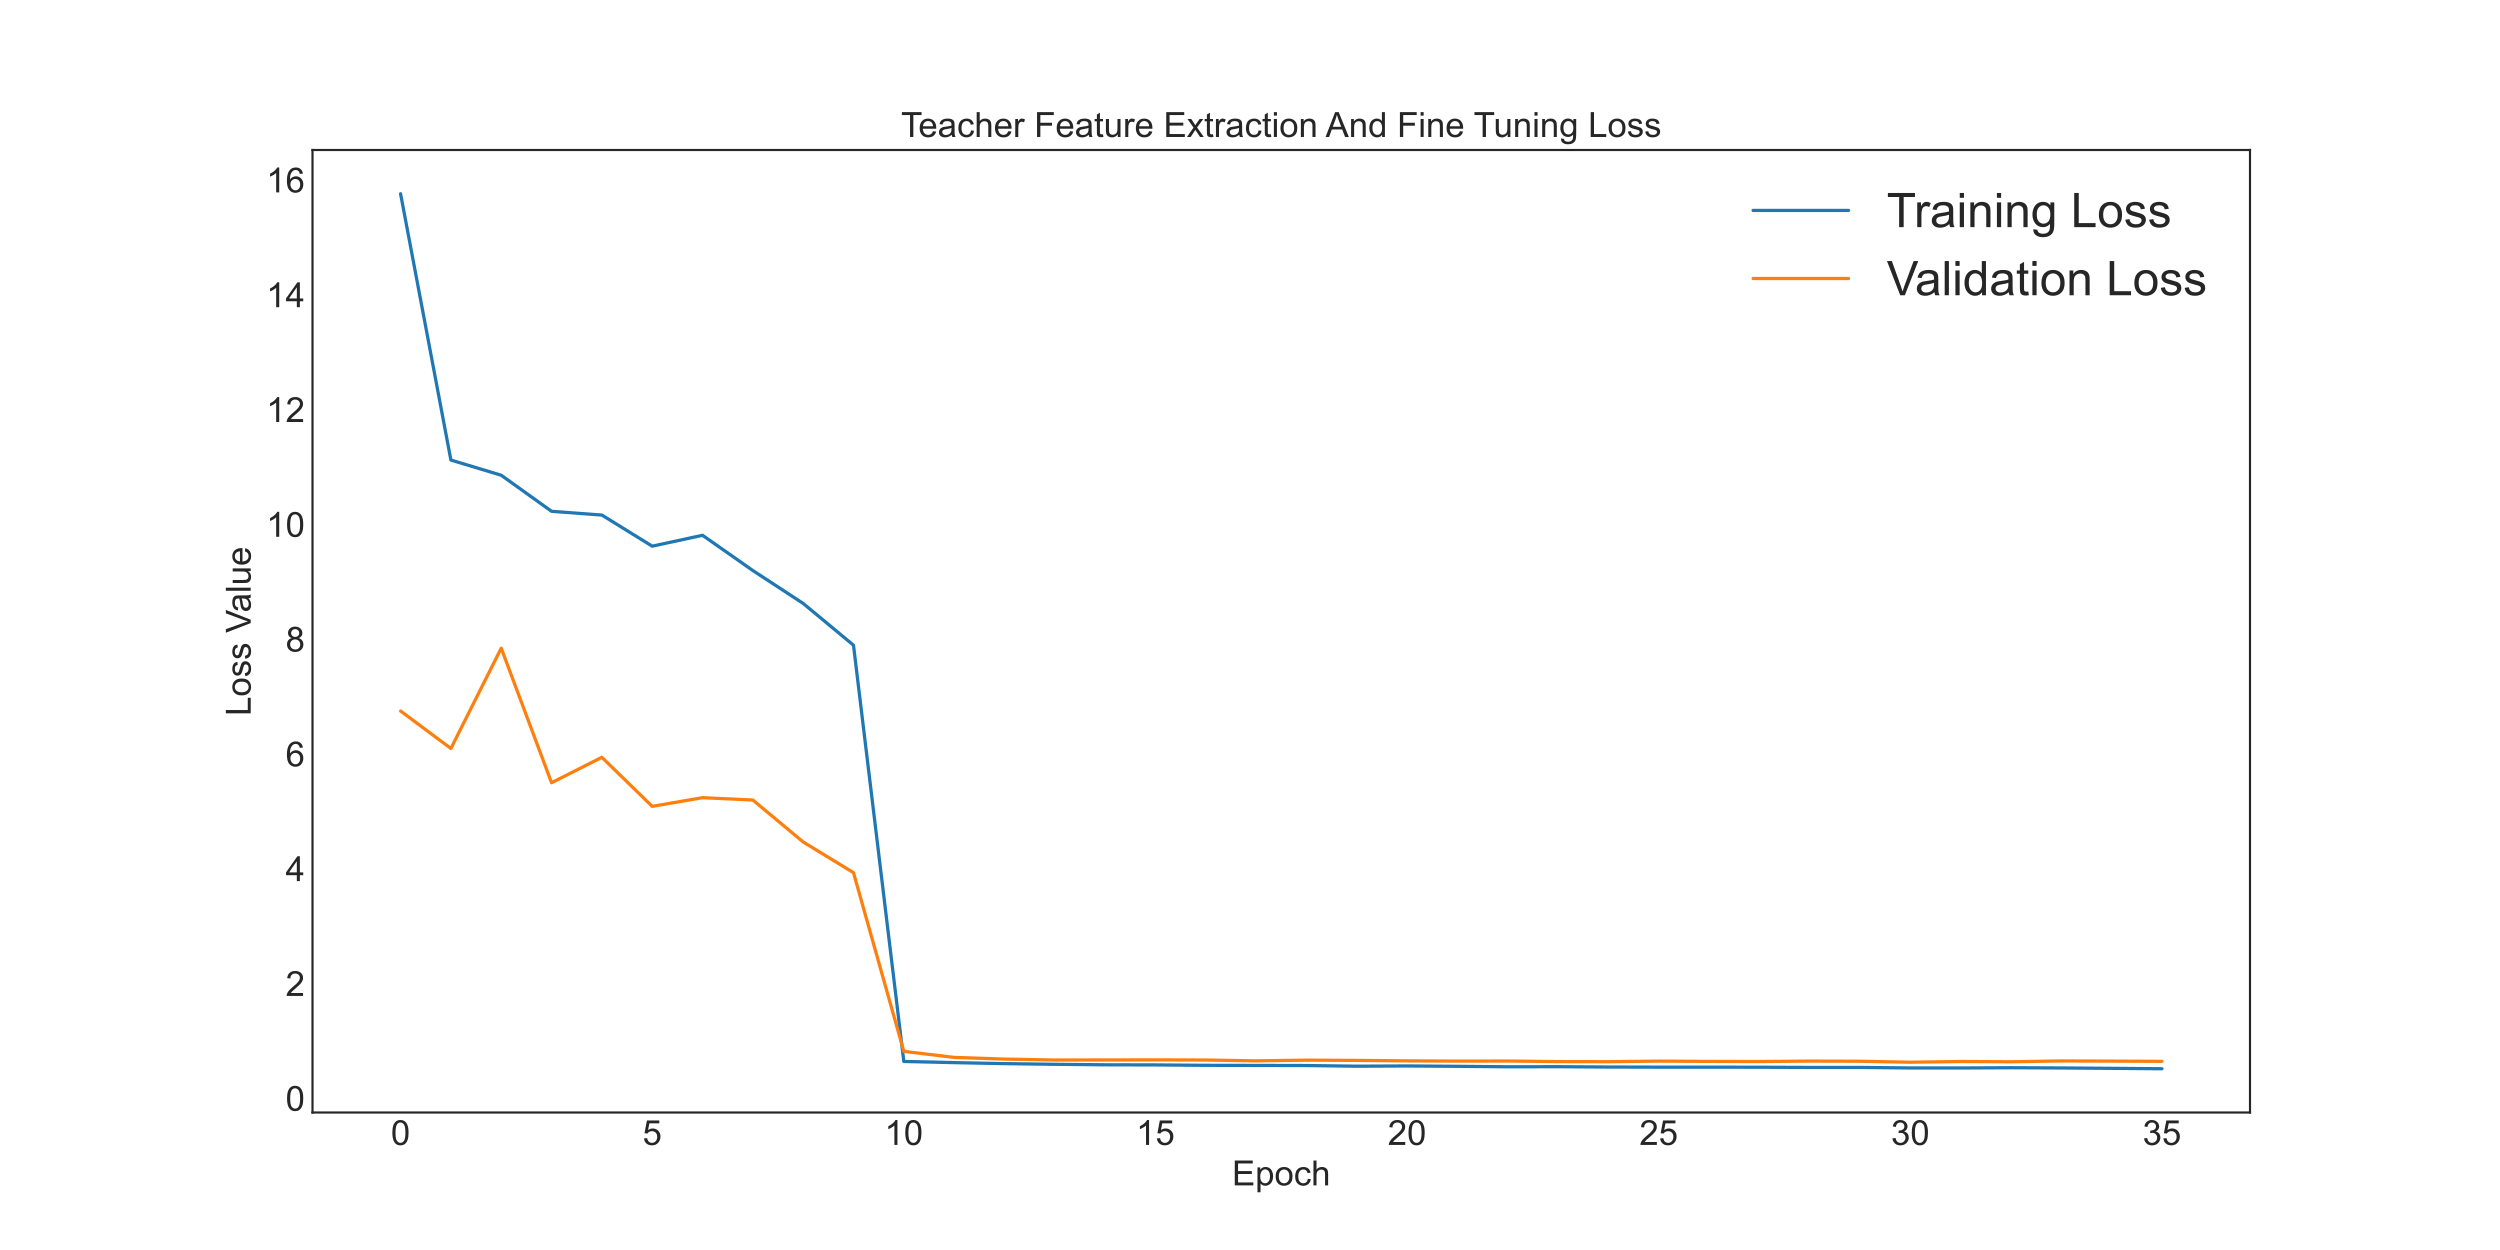
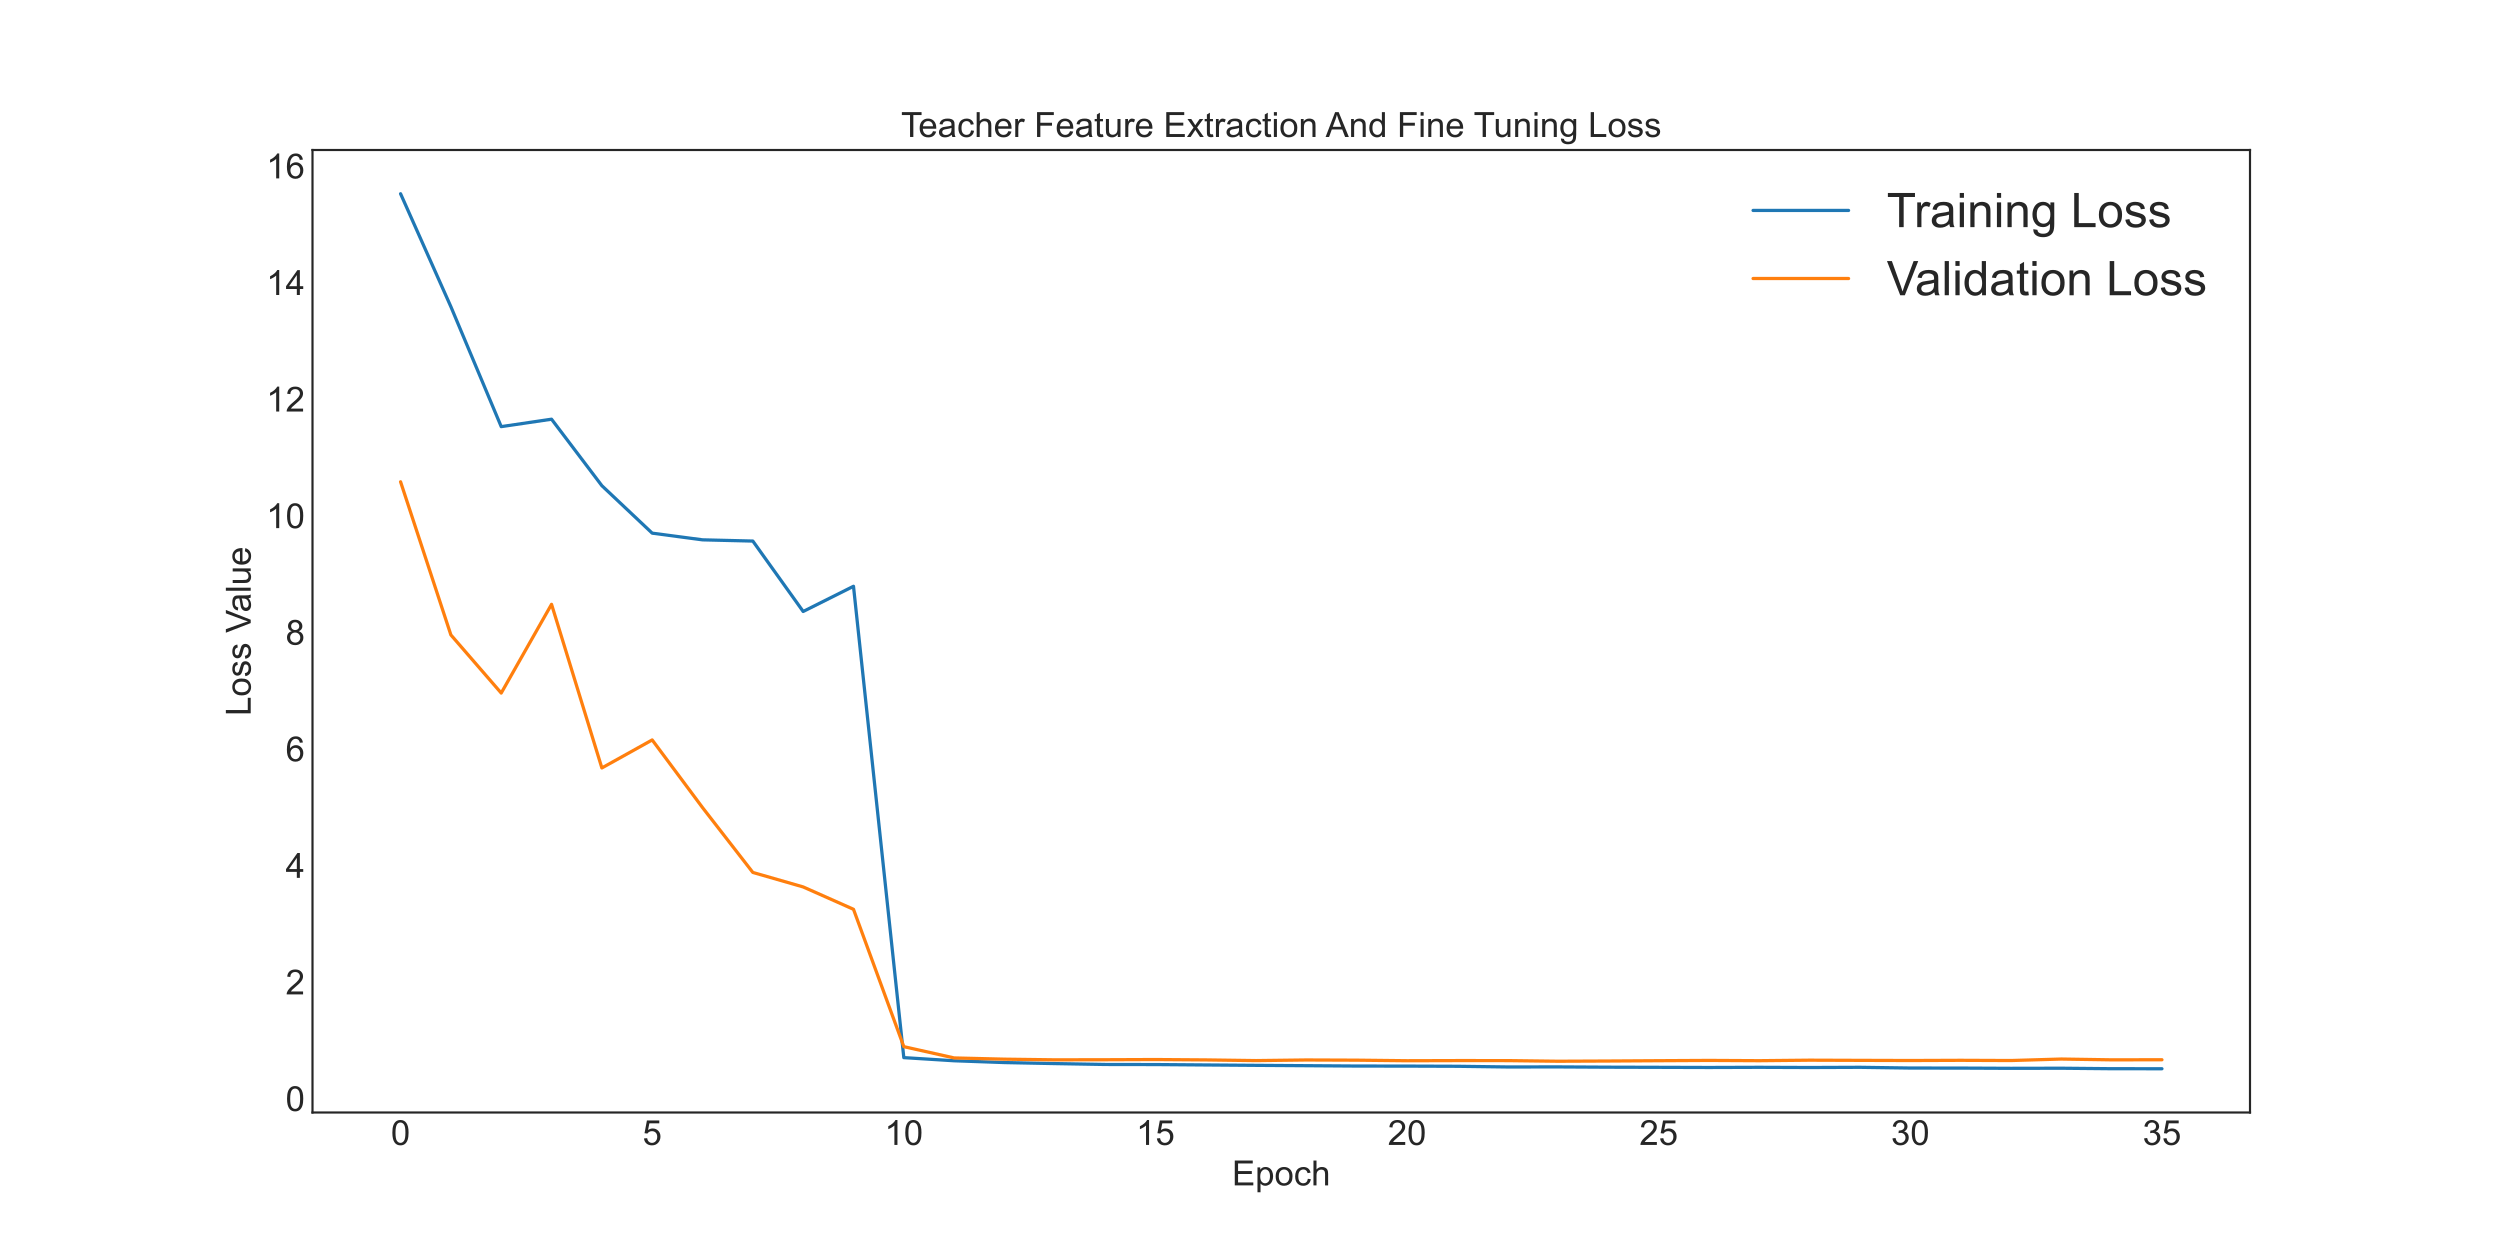
<svg xmlns="http://www.w3.org/2000/svg" xmlns:xlink="http://www.w3.org/1999/xlink" width="1152pt" height="576pt" viewBox="0 0 1152 576" version="1.1">
  <defs>
    <style type="text/css">*{stroke-linejoin: round; stroke-linecap: butt}</style>
  </defs>
  <g id="figure_1">
    <g id="patch_1">
      <path d="M 0 576  L 1152 576  L 1152 0  L 0 0  z " style="fill: #ffffff" />
    </g>
    <g id="axes_1">
      <g id="patch_2">
        <path d="M 144 512.64  L 1036.8 512.64  L 1036.8 69.12  L 144 69.12  z " style="fill: #ffffff" />
      </g>
      <g id="matplotlib.axis_1">
        <g id="xtick_1">
          <g id="text_1">
            <g style="fill: #262626" transform="translate(180.1331 527.5925) scale(0.16 -0.16)">
              <defs>
                <path id="ArialMT-30" d="M 266 2259  Q 266 3072 433 3567  Q 600 4063 929 4331  Q 1259 4600 1759 4600  Q 2128 4600 2406 4451  Q 2684 4303 2865 4023  Q 3047 3744 3150 3342  Q 3253 2941 3253 2259  Q 3253 1453 3087 958  Q 2922 463 2592 192  Q 2263 -78 1759 -78  Q 1097 -78 719 397  Q 266 969 266 2259  z M 844 2259  Q 844 1131 1108 757  Q 1372 384 1759 384  Q 2147 384 2411 759  Q 2675 1134 2675 2259  Q 2675 3391 2411 3762  Q 2147 4134 1753 4134  Q 1366 4134 1134 3806  Q 844 3388 844 2259  z " transform="scale(0.015625)" />
              </defs>
              <use xlink:href="#ArialMT-30" />
            </g>
          </g>
        </g>
        <g id="xtick_2">
          <g id="text_2">
            <g style="fill: #262626" transform="translate(296.0811 527.5925) scale(0.16 -0.16)">
              <defs>
                <path id="ArialMT-35" d="M 266 1200  L 856 1250  Q 922 819 1161 601  Q 1400 384 1738 384  Q 2144 384 2425 690  Q 2706 997 2706 1503  Q 2706 1984 2436 2262  Q 2166 2541 1728 2541  Q 1456 2541 1237 2417  Q 1019 2294 894 2097  L 366 2166  L 809 4519  L 3088 4519  L 3088 3981  L 1259 3981  L 1013 2750  Q 1425 3038 1878 3038  Q 2478 3038 2890 2622  Q 3303 2206 3303 1553  Q 3303 931 2941 478  Q 2500 -78 1738 -78  Q 1113 -78 717 272  Q 322 622 266 1200  z " transform="scale(0.015625)" />
              </defs>
              <use xlink:href="#ArialMT-35" />
            </g>
          </g>
        </g>
        <g id="xtick_3">
          <g id="text_3">
            <g style="fill: #262626" transform="translate(407.5804 527.5925) scale(0.16 -0.16)">
              <defs>
                <path id="ArialMT-31" d="M 2384 0  L 1822 0  L 1822 3584  Q 1619 3391 1289 3197  Q 959 3003 697 2906  L 697 3450  Q 1169 3672 1522 3987  Q 1875 4303 2022 4600  L 2384 4600  L 2384 0  z " transform="scale(0.015625)" />
              </defs>
              <use xlink:href="#ArialMT-31" />
              <use xlink:href="#ArialMT-30" x="55.615" />
            </g>
          </g>
        </g>
        <g id="xtick_4">
          <g id="text_4">
            <g style="fill: #262626" transform="translate(523.5285 527.5925) scale(0.16 -0.16)">
              <use xlink:href="#ArialMT-31" />
              <use xlink:href="#ArialMT-35" x="55.615" />
            </g>
          </g>
        </g>
        <g id="xtick_5">
          <g id="text_5">
            <g style="fill: #262626" transform="translate(639.4765 527.5925) scale(0.16 -0.16)">
              <defs>
                <path id="ArialMT-32" d="M 3222 541  L 3222 0  L 194 0  Q 188 203 259 391  Q 375 700 629 1000  Q 884 1300 1366 1694  Q 2113 2306 2375 2664  Q 2638 3022 2638 3341  Q 2638 3675 2398 3904  Q 2159 4134 1775 4134  Q 1369 4134 1125 3890  Q 881 3647 878 3216  L 300 3275  Q 359 3922 746 4261  Q 1134 4600 1788 4600  Q 2447 4600 2831 4234  Q 3216 3869 3216 3328  Q 3216 3053 3103 2787  Q 2991 2522 2730 2228  Q 2469 1934 1863 1422  Q 1356 997 1212 845  Q 1069 694 975 541  L 3222 541  z " transform="scale(0.015625)" />
              </defs>
              <use xlink:href="#ArialMT-32" />
              <use xlink:href="#ArialMT-30" x="55.615" />
            </g>
          </g>
        </g>
        <g id="xtick_6">
          <g id="text_6">
            <g style="fill: #262626" transform="translate(755.4246 527.5925) scale(0.16 -0.16)">
              <use xlink:href="#ArialMT-32" />
              <use xlink:href="#ArialMT-35" x="55.615" />
            </g>
          </g>
        </g>
        <g id="xtick_7">
          <g id="text_7">
            <g style="fill: #262626" transform="translate(871.3726 527.5925) scale(0.16 -0.16)">
              <defs>
                <path id="ArialMT-33" d="M 269 1209  L 831 1284  Q 928 806 1161 595  Q 1394 384 1728 384  Q 2125 384 2398 659  Q 2672 934 2672 1341  Q 2672 1728 2419 1979  Q 2166 2231 1775 2231  Q 1616 2231 1378 2169  L 1441 2663  Q 1497 2656 1531 2656  Q 1891 2656 2178 2843  Q 2466 3031 2466 3422  Q 2466 3731 2256 3934  Q 2047 4138 1716 4138  Q 1388 4138 1169 3931  Q 950 3725 888 3313  L 325 3413  Q 428 3978 793 4289  Q 1159 4600 1703 4600  Q 2078 4600 2393 4439  Q 2709 4278 2876 4000  Q 3044 3722 3044 3409  Q 3044 3113 2884 2869  Q 2725 2625 2413 2481  Q 2819 2388 3044 2092  Q 3269 1797 3269 1353  Q 3269 753 2831 336  Q 2394 -81 1725 -81  Q 1122 -81 723 278  Q 325 638 269 1209  z " transform="scale(0.015625)" />
              </defs>
              <use xlink:href="#ArialMT-33" />
              <use xlink:href="#ArialMT-30" x="55.615" />
            </g>
          </g>
        </g>
        <g id="xtick_8">
          <g id="text_8">
            <g style="fill: #262626" transform="translate(987.3207 527.5925) scale(0.16 -0.16)">
              <use xlink:href="#ArialMT-33" />
              <use xlink:href="#ArialMT-35" x="55.615" />
            </g>
          </g>
        </g>
        <g id="text_9">
          <g style="fill: #262626" transform="translate(567.7175 546.225) scale(0.16 -0.16)">
            <defs>
              <path id="ArialMT-45" d="M 506 0  L 506 4581  L 3819 4581  L 3819 4041  L 1113 4041  L 1113 2638  L 3647 2638  L 3647 2100  L 1113 2100  L 1113 541  L 3925 541  L 3925 0  L 506 0  z " transform="scale(0.015625)" />
              <path id="ArialMT-70" d="M 422 -1272  L 422 3319  L 934 3319  L 934 2888  Q 1116 3141 1344 3267  Q 1572 3394 1897 3394  Q 2322 3394 2647 3175  Q 2972 2956 3137 2557  Q 3303 2159 3303 1684  Q 3303 1175 3120 767  Q 2938 359 2589 142  Q 2241 -75 1856 -75  Q 1575 -75 1351 44  Q 1128 163 984 344  L 984 -1272  L 422 -1272  z M 931 1641  Q 931 1000 1190 694  Q 1450 388 1819 388  Q 2194 388 2461 705  Q 2728 1022 2728 1688  Q 2728 2322 2467 2637  Q 2206 2953 1844 2953  Q 1484 2953 1207 2617  Q 931 2281 931 1641  z " transform="scale(0.015625)" />
              <path id="ArialMT-6f" d="M 213 1659  Q 213 2581 725 3025  Q 1153 3394 1769 3394  Q 2453 3394 2887 2945  Q 3322 2497 3322 1706  Q 3322 1066 3130 698  Q 2938 331 2570 128  Q 2203 -75 1769 -75  Q 1072 -75 642 372  Q 213 819 213 1659  z M 791 1659  Q 791 1022 1069 705  Q 1347 388 1769 388  Q 2188 388 2466 706  Q 2744 1025 2744 1678  Q 2744 2294 2464 2611  Q 2184 2928 1769 2928  Q 1347 2928 1069 2612  Q 791 2297 791 1659  z " transform="scale(0.015625)" />
              <path id="ArialMT-63" d="M 2588 1216  L 3141 1144  Q 3050 572 2676 248  Q 2303 -75 1759 -75  Q 1078 -75 664 370  Q 250 816 250 1647  Q 250 2184 428 2587  Q 606 2991 970 3192  Q 1334 3394 1763 3394  Q 2303 3394 2647 3120  Q 2991 2847 3088 2344  L 2541 2259  Q 2463 2594 2264 2762  Q 2066 2931 1784 2931  Q 1359 2931 1093 2626  Q 828 2322 828 1663  Q 828 994 1084 691  Q 1341 388 1753 388  Q 2084 388 2306 591  Q 2528 794 2588 1216  z " transform="scale(0.015625)" />
              <path id="ArialMT-68" d="M 422 0  L 422 4581  L 984 4581  L 984 2938  Q 1378 3394 1978 3394  Q 2347 3394 2619 3248  Q 2891 3103 3008 2847  Q 3125 2591 3125 2103  L 3125 0  L 2563 0  L 2563 2103  Q 2563 2525 2380 2717  Q 2197 2909 1863 2909  Q 1613 2909 1392 2779  Q 1172 2650 1078 2428  Q 984 2206 984 1816  L 984 0  L 422 0  z " transform="scale(0.015625)" />
            </defs>
            <use xlink:href="#ArialMT-45" />
            <use xlink:href="#ArialMT-70" x="66.699" />
            <use xlink:href="#ArialMT-6f" x="122.314" />
            <use xlink:href="#ArialMT-63" x="177.93" />
            <use xlink:href="#ArialMT-68" x="227.93" />
          </g>
        </g>
      </g>
      <g id="matplotlib.axis_2">
        <g id="ytick_1">
          <g id="text_10">
-             <g style="fill: #262626" transform="translate(131.6025 511.822) scale(0.16 -0.16)">
+             <g style="fill: #262626" transform="translate(131.6025 511.9464) scale(0.16 -0.16)">
              <use xlink:href="#ArialMT-30" />
            </g>
          </g>
        </g>
        <g id="ytick_2">
          <g id="text_11">
-             <g style="fill: #262626" transform="translate(131.6025 458.9275) scale(0.16 -0.16)">
+             <g style="fill: #262626" transform="translate(131.6025 458.2293) scale(0.16 -0.16)">
              <use xlink:href="#ArialMT-32" />
            </g>
          </g>
        </g>
        <g id="ytick_3">
          <g id="text_12">
-             <g style="fill: #262626" transform="translate(131.6025 406.033) scale(0.16 -0.16)">
+             <g style="fill: #262626" transform="translate(131.6025 404.5122) scale(0.16 -0.16)">
              <defs>
                <path id="ArialMT-34" d="M 2069 0  L 2069 1097  L 81 1097  L 81 1613  L 2172 4581  L 2631 4581  L 2631 1613  L 3250 1613  L 3250 1097  L 2631 1097  L 2631 0  L 2069 0  z M 2069 1613  L 2069 3678  L 634 1613  L 2069 1613  z " transform="scale(0.015625)" />
              </defs>
              <use xlink:href="#ArialMT-34" />
            </g>
          </g>
        </g>
        <g id="ytick_4">
          <g id="text_13">
-             <g style="fill: #262626" transform="translate(131.6025 353.1385) scale(0.16 -0.16)">
+             <g style="fill: #262626" transform="translate(131.6025 350.7951) scale(0.16 -0.16)">
              <defs>
                <path id="ArialMT-36" d="M 3184 3459  L 2625 3416  Q 2550 3747 2413 3897  Q 2184 4138 1850 4138  Q 1581 4138 1378 3988  Q 1113 3794 959 3422  Q 806 3050 800 2363  Q 1003 2672 1297 2822  Q 1591 2972 1913 2972  Q 2475 2972 2870 2558  Q 3266 2144 3266 1488  Q 3266 1056 3080 686  Q 2894 316 2569 119  Q 2244 -78 1831 -78  Q 1128 -78 684 439  Q 241 956 241 2144  Q 241 3472 731 4075  Q 1159 4600 1884 4600  Q 2425 4600 2770 4297  Q 3116 3994 3184 3459  z M 888 1484  Q 888 1194 1011 928  Q 1134 663 1356 523  Q 1578 384 1822 384  Q 2178 384 2434 671  Q 2691 959 2691 1453  Q 2691 1928 2437 2201  Q 2184 2475 1800 2475  Q 1419 2475 1153 2201  Q 888 1928 888 1484  z " transform="scale(0.015625)" />
              </defs>
              <use xlink:href="#ArialMT-36" />
            </g>
          </g>
        </g>
        <g id="ytick_5">
          <g id="text_14">
-             <g style="fill: #262626" transform="translate(131.6025 300.244) scale(0.16 -0.16)">
+             <g style="fill: #262626" transform="translate(131.6025 297.078) scale(0.16 -0.16)">
              <defs>
                <path id="ArialMT-38" d="M 1131 2484  Q 781 2613 612 2850  Q 444 3088 444 3419  Q 444 3919 803 4259  Q 1163 4600 1759 4600  Q 2359 4600 2725 4251  Q 3091 3903 3091 3403  Q 3091 3084 2923 2848  Q 2756 2613 2416 2484  Q 2838 2347 3058 2040  Q 3278 1734 3278 1309  Q 3278 722 2862 322  Q 2447 -78 1769 -78  Q 1091 -78 675 323  Q 259 725 259 1325  Q 259 1772 486 2073  Q 713 2375 1131 2484  z M 1019 3438  Q 1019 3113 1228 2906  Q 1438 2700 1772 2700  Q 2097 2700 2305 2904  Q 2513 3109 2513 3406  Q 2513 3716 2298 3927  Q 2084 4138 1766 4138  Q 1444 4138 1231 3931  Q 1019 3725 1019 3438  z M 838 1322  Q 838 1081 952 856  Q 1066 631 1291 507  Q 1516 384 1775 384  Q 2178 384 2440 643  Q 2703 903 2703 1303  Q 2703 1709 2433 1975  Q 2163 2241 1756 2241  Q 1359 2241 1098 1978  Q 838 1716 838 1322  z " transform="scale(0.015625)" />
              </defs>
              <use xlink:href="#ArialMT-38" />
            </g>
          </g>
        </g>
        <g id="ytick_6">
          <g id="text_15">
-             <g style="fill: #262626" transform="translate(122.705 247.3495) scale(0.16 -0.16)">
+             <g style="fill: #262626" transform="translate(122.705 243.3609) scale(0.16 -0.16)">
              <use xlink:href="#ArialMT-31" />
              <use xlink:href="#ArialMT-30" x="55.615" />
            </g>
          </g>
        </g>
        <g id="ytick_7">
          <g id="text_16">
-             <g style="fill: #262626" transform="translate(122.705 194.455) scale(0.16 -0.16)">
+             <g style="fill: #262626" transform="translate(122.705 189.6438) scale(0.16 -0.16)">
              <use xlink:href="#ArialMT-31" />
              <use xlink:href="#ArialMT-32" x="55.615" />
            </g>
          </g>
        </g>
        <g id="ytick_8">
          <g id="text_17">
-             <g style="fill: #262626" transform="translate(122.705 141.5604) scale(0.16 -0.16)">
+             <g style="fill: #262626" transform="translate(122.705 135.9267) scale(0.16 -0.16)">
              <use xlink:href="#ArialMT-31" />
              <use xlink:href="#ArialMT-34" x="55.615" />
            </g>
          </g>
        </g>
        <g id="ytick_9">
          <g id="text_18">
-             <g style="fill: #262626" transform="translate(122.705 88.66593) scale(0.16 -0.16)">
+             <g style="fill: #262626" transform="translate(122.705 82.20965) scale(0.16 -0.16)">
              <use xlink:href="#ArialMT-31" />
              <use xlink:href="#ArialMT-36" x="55.615" />
            </g>
          </g>
        </g>
        <g id="text_19">
          <g style="fill: #262626" transform="translate(115.525 329.87) rotate(-90) scale(0.16 -0.16)">
            <defs>
              <path id="ArialMT-4c" d="M 469 0  L 469 4581  L 1075 4581  L 1075 541  L 3331 541  L 3331 0  L 469 0  z " transform="scale(0.015625)" />
              <path id="ArialMT-73" d="M 197 991  L 753 1078  Q 800 744 1014 566  Q 1228 388 1613 388  Q 2000 388 2187 545  Q 2375 703 2375 916  Q 2375 1106 2209 1216  Q 2094 1291 1634 1406  Q 1016 1563 777 1677  Q 538 1791 414 1992  Q 291 2194 291 2438  Q 291 2659 392 2848  Q 494 3038 669 3163  Q 800 3259 1026 3326  Q 1253 3394 1513 3394  Q 1903 3394 2198 3281  Q 2494 3169 2634 2976  Q 2775 2784 2828 2463  L 2278 2388  Q 2241 2644 2061 2787  Q 1881 2931 1553 2931  Q 1166 2931 1000 2803  Q 834 2675 834 2503  Q 834 2394 903 2306  Q 972 2216 1119 2156  Q 1203 2125 1616 2013  Q 2213 1853 2448 1751  Q 2684 1650 2818 1456  Q 2953 1263 2953 975  Q 2953 694 2789 445  Q 2625 197 2315 61  Q 2006 -75 1616 -75  Q 969 -75 630 194  Q 291 463 197 991  z " transform="scale(0.015625)" />
              <path id="ArialMT-20" transform="scale(0.015625)" />
              <path id="ArialMT-56" d="M 1803 0  L 28 4581  L 684 4581  L 1875 1253  Q 2019 853 2116 503  Q 2222 878 2363 1253  L 3600 4581  L 4219 4581  L 2425 0  L 1803 0  z " transform="scale(0.015625)" />
              <path id="ArialMT-61" d="M 2588 409  Q 2275 144 1986 34  Q 1697 -75 1366 -75  Q 819 -75 525 192  Q 231 459 231 875  Q 231 1119 342 1320  Q 453 1522 633 1644  Q 813 1766 1038 1828  Q 1203 1872 1538 1913  Q 2219 1994 2541 2106  Q 2544 2222 2544 2253  Q 2544 2597 2384 2738  Q 2169 2928 1744 2928  Q 1347 2928 1158 2789  Q 969 2650 878 2297  L 328 2372  Q 403 2725 575 2942  Q 747 3159 1072 3276  Q 1397 3394 1825 3394  Q 2250 3394 2515 3294  Q 2781 3194 2906 3042  Q 3031 2891 3081 2659  Q 3109 2516 3109 2141  L 3109 1391  Q 3109 606 3145 398  Q 3181 191 3288 0  L 2700 0  Q 2613 175 2588 409  z M 2541 1666  Q 2234 1541 1622 1453  Q 1275 1403 1131 1340  Q 988 1278 909 1158  Q 831 1038 831 891  Q 831 666 1001 516  Q 1172 366 1500 366  Q 1825 366 2078 508  Q 2331 650 2450 897  Q 2541 1088 2541 1459  L 2541 1666  z " transform="scale(0.015625)" />
              <path id="ArialMT-6c" d="M 409 0  L 409 4581  L 972 4581  L 972 0  L 409 0  z " transform="scale(0.015625)" />
              <path id="ArialMT-75" d="M 2597 0  L 2597 488  Q 2209 -75 1544 -75  Q 1250 -75 995 37  Q 741 150 617 320  Q 494 491 444 738  Q 409 903 409 1263  L 409 3319  L 972 3319  L 972 1478  Q 972 1038 1006 884  Q 1059 663 1231 536  Q 1403 409 1656 409  Q 1909 409 2131 539  Q 2353 669 2445 892  Q 2538 1116 2538 1541  L 2538 3319  L 3100 3319  L 3100 0  L 2597 0  z " transform="scale(0.015625)" />
              <path id="ArialMT-65" d="M 2694 1069  L 3275 997  Q 3138 488 2766 206  Q 2394 -75 1816 -75  Q 1088 -75 661 373  Q 234 822 234 1631  Q 234 2469 665 2931  Q 1097 3394 1784 3394  Q 2450 3394 2872 2941  Q 3294 2488 3294 1666  Q 3294 1616 3291 1516  L 816 1516  Q 847 969 1125 678  Q 1403 388 1819 388  Q 2128 388 2347 550  Q 2566 713 2694 1069  z M 847 1978  L 2700 1978  Q 2663 2397 2488 2606  Q 2219 2931 1791 2931  Q 1403 2931 1139 2672  Q 875 2413 847 1978  z " transform="scale(0.015625)" />
            </defs>
            <use xlink:href="#ArialMT-4c" />
            <use xlink:href="#ArialMT-6f" x="55.615" />
            <use xlink:href="#ArialMT-73" x="111.23" />
            <use xlink:href="#ArialMT-73" x="161.23" />
            <use xlink:href="#ArialMT-20" x="211.23" />
            <use xlink:href="#ArialMT-56" x="239.014" />
            <use xlink:href="#ArialMT-61" x="298.338" />
            <use xlink:href="#ArialMT-6c" x="353.953" />
            <use xlink:href="#ArialMT-75" x="376.17" />
            <use xlink:href="#ArialMT-65" x="431.785" />
          </g>
        </g>
      </g>
      <g id="line2d_1">
-         <path d="M 184.582 89.28  L 207.771 211.995  L 230.961 218.993  L 254.151 235.611  L 277.34 237.34  L 300.53 251.674  L 323.719 246.661  L 346.909 262.906  L 370.099 278.064  L 393.288 297.311  L 416.478 489.117  L 439.668 489.658  L 462.857 490.119  L 486.047 490.428  L 509.236 490.661  L 532.426 490.718  L 555.616 490.9  L 578.805 490.942  L 601.995 491.001  L 625.184 491.301  L 648.374 491.192  L 671.564 491.352  L 694.753 491.575  L 717.943 491.536  L 741.132 491.685  L 764.322 491.742  L 787.512 491.749  L 810.701 491.776  L 833.891 491.869  L 857.081 491.867  L 880.27 492.12  L 903.46 492.127  L 926.649 492.007  L 949.839 492.119  L 973.029 492.287  L 996.218 492.48  " clip-path="url(#p042f709f49)" style="fill: none; stroke: #1f77b4; stroke-width: 1.5; stroke-linecap: round" />
+         <path d="M 184.582 89.28  L 207.771 141.338  L 230.961 196.591  L 254.151 193.165  L 277.34 223.805  L 300.53 245.678  L 323.719 248.759  L 346.909 249.321  L 370.099 281.769  L 393.288 270.161  L 416.478 487.353  L 439.668 488.8  L 462.857 489.628  L 486.047 490.097  L 509.236 490.506  L 532.426 490.547  L 555.616 490.733  L 578.805 490.911  L 601.995 491.067  L 625.184 491.231  L 648.374 491.258  L 671.564 491.342  L 694.753 491.658  L 717.943 491.63  L 741.132 491.76  L 764.322 491.824  L 787.512 491.896  L 810.701 491.817  L 833.891 491.909  L 857.081 491.815  L 880.27 492.153  L 903.46 492.177  L 926.649 492.287  L 949.839 492.239  L 973.029 492.462  L 996.218 492.48  " clip-path="url(#p332cabcf3b)" style="fill: none; stroke: #1f77b4; stroke-width: 1.5; stroke-linecap: round" />
      </g>
      <g id="line2d_2">
-         <path d="M 184.582 327.642  L 207.771 344.904  L 230.961 298.68  L 254.151 360.672  L 277.34 348.967  L 300.53 371.567  L 323.719 367.575  L 346.909 368.652  L 370.099 387.983  L 393.288 402.132  L 416.478 484.477  L 439.668 487.254  L 462.857 488.029  L 486.047 488.46  L 509.236 488.439  L 532.426 488.393  L 555.616 488.461  L 578.805 488.848  L 601.995 488.516  L 625.184 488.635  L 648.374 488.842  L 671.564 488.965  L 694.753 488.925  L 717.943 489.177  L 741.132 489.227  L 764.322 488.963  L 787.512 489.089  L 810.701 489.151  L 833.891 488.956  L 857.081 489.021  L 880.27 489.47  L 903.46 489.142  L 926.649 489.263  L 949.839 488.886  L 973.029 488.962  L 996.218 489.072  " clip-path="url(#p042f709f49)" style="fill: none; stroke: #ff7f0e; stroke-width: 1.5; stroke-linecap: round" />
+         <path d="M 184.582 222.012  L 207.771 292.577  L 230.961 319.357  L 254.151 278.471  L 277.34 353.869  L 300.53 340.965  L 323.719 372.14  L 346.909 402.025  L 370.099 408.703  L 393.288 419  L 416.478 482.299  L 439.668 487.502  L 462.857 488.067  L 486.047 488.372  L 509.236 488.332  L 532.426 488.238  L 555.616 488.409  L 578.805 488.725  L 601.995 488.434  L 625.184 488.525  L 648.374 488.786  L 671.564 488.72  L 694.753 488.727  L 717.943 489.019  L 741.132 488.916  L 764.322 488.771  L 787.512 488.642  L 810.701 488.767  L 833.891 488.531  L 857.081 488.613  L 880.27 488.686  L 903.46 488.594  L 926.649 488.691  L 949.839 488.007  L 973.029 488.375  L 996.218 488.337  " clip-path="url(#p332cabcf3b)" style="fill: none; stroke: #ff7f0e; stroke-width: 1.5; stroke-linecap: round" />
      </g>
      <g id="patch_3">
        <path d="M 144 512.64  L 144 69.12  " style="fill: none; stroke: #262626; stroke-linejoin: miter; stroke-linecap: square" />
      </g>
      <g id="patch_4">
        <path d="M 1036.8 512.64  L 1036.8 69.12  " style="fill: none; stroke: #262626; stroke-linejoin: miter; stroke-linecap: square" />
      </g>
      <g id="patch_5">
        <path d="M 144 512.64  L 1036.8 512.64  " style="fill: none; stroke: #262626; stroke-linejoin: miter; stroke-linecap: square" />
      </g>
      <g id="patch_6">
        <path d="M 144 69.12  L 1036.8 69.12  " style="fill: none; stroke: #262626; stroke-linejoin: miter; stroke-linecap: square" />
      </g>
      <g id="text_20">
        <g style="fill: #262626" transform="translate(415.2025 63.12) scale(0.16 -0.16)">
          <defs>
            <path id="ArialMT-54" d="M 1659 0  L 1659 4041  L 150 4041  L 150 4581  L 3781 4581  L 3781 4041  L 2266 4041  L 2266 0  L 1659 0  z " transform="scale(0.015625)" />
            <path id="ArialMT-72" d="M 416 0  L 416 3319  L 922 3319  L 922 2816  Q 1116 3169 1280 3281  Q 1444 3394 1641 3394  Q 1925 3394 2219 3213  L 2025 2691  Q 1819 2813 1613 2813  Q 1428 2813 1281 2702  Q 1134 2591 1072 2394  Q 978 2094 978 1738  L 978 0  L 416 0  z " transform="scale(0.015625)" />
            <path id="ArialMT-46" d="M 525 0  L 525 4581  L 3616 4581  L 3616 4041  L 1131 4041  L 1131 2622  L 3281 2622  L 3281 2081  L 1131 2081  L 1131 0  L 525 0  z " transform="scale(0.015625)" />
            <path id="ArialMT-74" d="M 1650 503  L 1731 6  Q 1494 -44 1306 -44  Q 1000 -44 831 53  Q 663 150 594 308  Q 525 466 525 972  L 525 2881  L 113 2881  L 113 3319  L 525 3319  L 525 4141  L 1084 4478  L 1084 3319  L 1650 3319  L 1650 2881  L 1084 2881  L 1084 941  Q 1084 700 1114 631  Q 1144 563 1211 522  Q 1278 481 1403 481  Q 1497 481 1650 503  z " transform="scale(0.015625)" />
            <path id="ArialMT-78" d="M 47 0  L 1259 1725  L 138 3319  L 841 3319  L 1350 2541  Q 1494 2319 1581 2169  Q 1719 2375 1834 2534  L 2394 3319  L 3066 3319  L 1919 1756  L 3153 0  L 2463 0  L 1781 1031  L 1600 1309  L 728 0  L 47 0  z " transform="scale(0.015625)" />
            <path id="ArialMT-69" d="M 425 3934  L 425 4581  L 988 4581  L 988 3934  L 425 3934  z M 425 0  L 425 3319  L 988 3319  L 988 0  L 425 0  z " transform="scale(0.015625)" />
            <path id="ArialMT-6e" d="M 422 0  L 422 3319  L 928 3319  L 928 2847  Q 1294 3394 1984 3394  Q 2284 3394 2536 3286  Q 2788 3178 2913 3003  Q 3038 2828 3088 2588  Q 3119 2431 3119 2041  L 3119 0  L 2556 0  L 2556 2019  Q 2556 2363 2490 2533  Q 2425 2703 2258 2804  Q 2091 2906 1866 2906  Q 1506 2906 1245 2678  Q 984 2450 984 1813  L 984 0  L 422 0  z " transform="scale(0.015625)" />
            <path id="ArialMT-41" d="M -9 0  L 1750 4581  L 2403 4581  L 4278 0  L 3588 0  L 3053 1388  L 1138 1388  L 634 0  L -9 0  z M 1313 1881  L 2866 1881  L 2388 3150  Q 2169 3728 2063 4100  Q 1975 3659 1816 3225  L 1313 1881  z " transform="scale(0.015625)" />
            <path id="ArialMT-64" d="M 2575 0  L 2575 419  Q 2259 -75 1647 -75  Q 1250 -75 917 144  Q 584 363 401 755  Q 219 1147 219 1656  Q 219 2153 384 2558  Q 550 2963 881 3178  Q 1213 3394 1622 3394  Q 1922 3394 2156 3267  Q 2391 3141 2538 2938  L 2538 4581  L 3097 4581  L 3097 0  L 2575 0  z M 797 1656  Q 797 1019 1065 703  Q 1334 388 1700 388  Q 2069 388 2326 689  Q 2584 991 2584 1609  Q 2584 2291 2321 2609  Q 2059 2928 1675 2928  Q 1300 2928 1048 2622  Q 797 2316 797 1656  z " transform="scale(0.015625)" />
            <path id="ArialMT-67" d="M 319 -275  L 866 -356  Q 900 -609 1056 -725  Q 1266 -881 1628 -881  Q 2019 -881 2231 -725  Q 2444 -569 2519 -288  Q 2563 -116 2559 434  Q 2191 0 1641 0  Q 956 0 581 494  Q 206 988 206 1678  Q 206 2153 378 2554  Q 550 2956 876 3175  Q 1203 3394 1644 3394  Q 2231 3394 2613 2919  L 2613 3319  L 3131 3319  L 3131 450  Q 3131 -325 2973 -648  Q 2816 -972 2473 -1159  Q 2131 -1347 1631 -1347  Q 1038 -1347 672 -1080  Q 306 -813 319 -275  z M 784 1719  Q 784 1066 1043 766  Q 1303 466 1694 466  Q 2081 466 2343 764  Q 2606 1063 2606 1700  Q 2606 2309 2336 2618  Q 2066 2928 1684 2928  Q 1309 2928 1046 2623  Q 784 2319 784 1719  z " transform="scale(0.015625)" />
          </defs>
          <use xlink:href="#ArialMT-54" />
          <use xlink:href="#ArialMT-65" x="49.959" />
          <use xlink:href="#ArialMT-61" x="105.574" />
          <use xlink:href="#ArialMT-63" x="161.189" />
          <use xlink:href="#ArialMT-68" x="211.189" />
          <use xlink:href="#ArialMT-65" x="266.805" />
          <use xlink:href="#ArialMT-72" x="322.42" />
          <use xlink:href="#ArialMT-20" x="355.721" />
          <use xlink:href="#ArialMT-46" x="383.504" />
          <use xlink:href="#ArialMT-65" x="444.588" />
          <use xlink:href="#ArialMT-61" x="500.203" />
          <use xlink:href="#ArialMT-74" x="555.818" />
          <use xlink:href="#ArialMT-75" x="583.602" />
          <use xlink:href="#ArialMT-72" x="639.217" />
          <use xlink:href="#ArialMT-65" x="672.518" />
          <use xlink:href="#ArialMT-20" x="728.133" />
          <use xlink:href="#ArialMT-45" x="755.916" />
          <use xlink:href="#ArialMT-78" x="822.615" />
          <use xlink:href="#ArialMT-74" x="872.615" />
          <use xlink:href="#ArialMT-72" x="900.398" />
          <use xlink:href="#ArialMT-61" x="933.699" />
          <use xlink:href="#ArialMT-63" x="989.314" />
          <use xlink:href="#ArialMT-74" x="1039.314" />
          <use xlink:href="#ArialMT-69" x="1067.098" />
          <use xlink:href="#ArialMT-6f" x="1089.314" />
          <use xlink:href="#ArialMT-6e" x="1144.93" />
          <use xlink:href="#ArialMT-20" x="1200.545" />
          <use xlink:href="#ArialMT-41" x="1222.828" />
          <use xlink:href="#ArialMT-6e" x="1289.527" />
          <use xlink:href="#ArialMT-64" x="1345.143" />
          <use xlink:href="#ArialMT-20" x="1400.758" />
          <use xlink:href="#ArialMT-46" x="1428.541" />
          <use xlink:href="#ArialMT-69" x="1489.625" />
          <use xlink:href="#ArialMT-6e" x="1511.842" />
          <use xlink:href="#ArialMT-65" x="1567.457" />
          <use xlink:href="#ArialMT-20" x="1623.072" />
          <use xlink:href="#ArialMT-54" x="1649.105" />
          <use xlink:href="#ArialMT-75" x="1706.439" />
          <use xlink:href="#ArialMT-6e" x="1762.055" />
          <use xlink:href="#ArialMT-69" x="1817.67" />
          <use xlink:href="#ArialMT-6e" x="1839.887" />
          <use xlink:href="#ArialMT-67" x="1895.502" />
          <use xlink:href="#ArialMT-20" x="1951.117" />
          <use xlink:href="#ArialMT-4c" x="1978.9" />
          <use xlink:href="#ArialMT-6f" x="2034.516" />
          <use xlink:href="#ArialMT-73" x="2090.131" />
          <use xlink:href="#ArialMT-73" x="2140.131" />
        </g>
      </g>
      <g id="legend_1">
        <g id="line2d_3">
          <path d="M 807.821 96.967  L 829.821 96.967  L 851.821 96.967  " style="fill: none; stroke: #1f77b4; stroke-width: 1.5; stroke-linecap: round" />
        </g>
        <g id="text_21">
          <g style="fill: #262626" transform="translate(869.4212 104.6672) scale(0.22 -0.22)">
            <use xlink:href="#ArialMT-54" />
            <use xlink:href="#ArialMT-72" x="57.334" />
            <use xlink:href="#ArialMT-61" x="90.635" />
            <use xlink:href="#ArialMT-69" x="146.25" />
            <use xlink:href="#ArialMT-6e" x="168.467" />
            <use xlink:href="#ArialMT-69" x="224.082" />
            <use xlink:href="#ArialMT-6e" x="246.299" />
            <use xlink:href="#ArialMT-67" x="301.914" />
            <use xlink:href="#ArialMT-20" x="357.529" />
            <use xlink:href="#ArialMT-4c" x="385.312" />
            <use xlink:href="#ArialMT-6f" x="440.928" />
            <use xlink:href="#ArialMT-73" x="496.543" />
            <use xlink:href="#ArialMT-73" x="546.543" />
          </g>
        </g>
        <g id="line2d_4">
          <path d="M 807.821 128.345  L 829.821 128.345  L 851.821 128.345  " style="fill: none; stroke: #ff7f0e; stroke-width: 1.5; stroke-linecap: round" />
        </g>
        <g id="text_22">
          <g style="fill: #262626" transform="translate(869.4212 136.0447) scale(0.22 -0.22)">
            <use xlink:href="#ArialMT-56" />
            <use xlink:href="#ArialMT-61" x="59.324" />
            <use xlink:href="#ArialMT-6c" x="114.939" />
            <use xlink:href="#ArialMT-69" x="137.156" />
            <use xlink:href="#ArialMT-64" x="159.373" />
            <use xlink:href="#ArialMT-61" x="214.988" />
            <use xlink:href="#ArialMT-74" x="270.604" />
            <use xlink:href="#ArialMT-69" x="298.387" />
            <use xlink:href="#ArialMT-6f" x="320.604" />
            <use xlink:href="#ArialMT-6e" x="376.219" />
            <use xlink:href="#ArialMT-20" x="431.834" />
            <use xlink:href="#ArialMT-4c" x="459.617" />
            <use xlink:href="#ArialMT-6f" x="515.232" />
            <use xlink:href="#ArialMT-73" x="570.848" />
            <use xlink:href="#ArialMT-73" x="620.848" />
          </g>
        </g>
      </g>
    </g>
  </g>
  <defs>
-     <clipPath id="p042f709f49">
+     <clipPath id="p332cabcf3b">
      <rect x="144" y="69.12" width="892.8" height="443.52" />
    </clipPath>
  </defs>
</svg>
